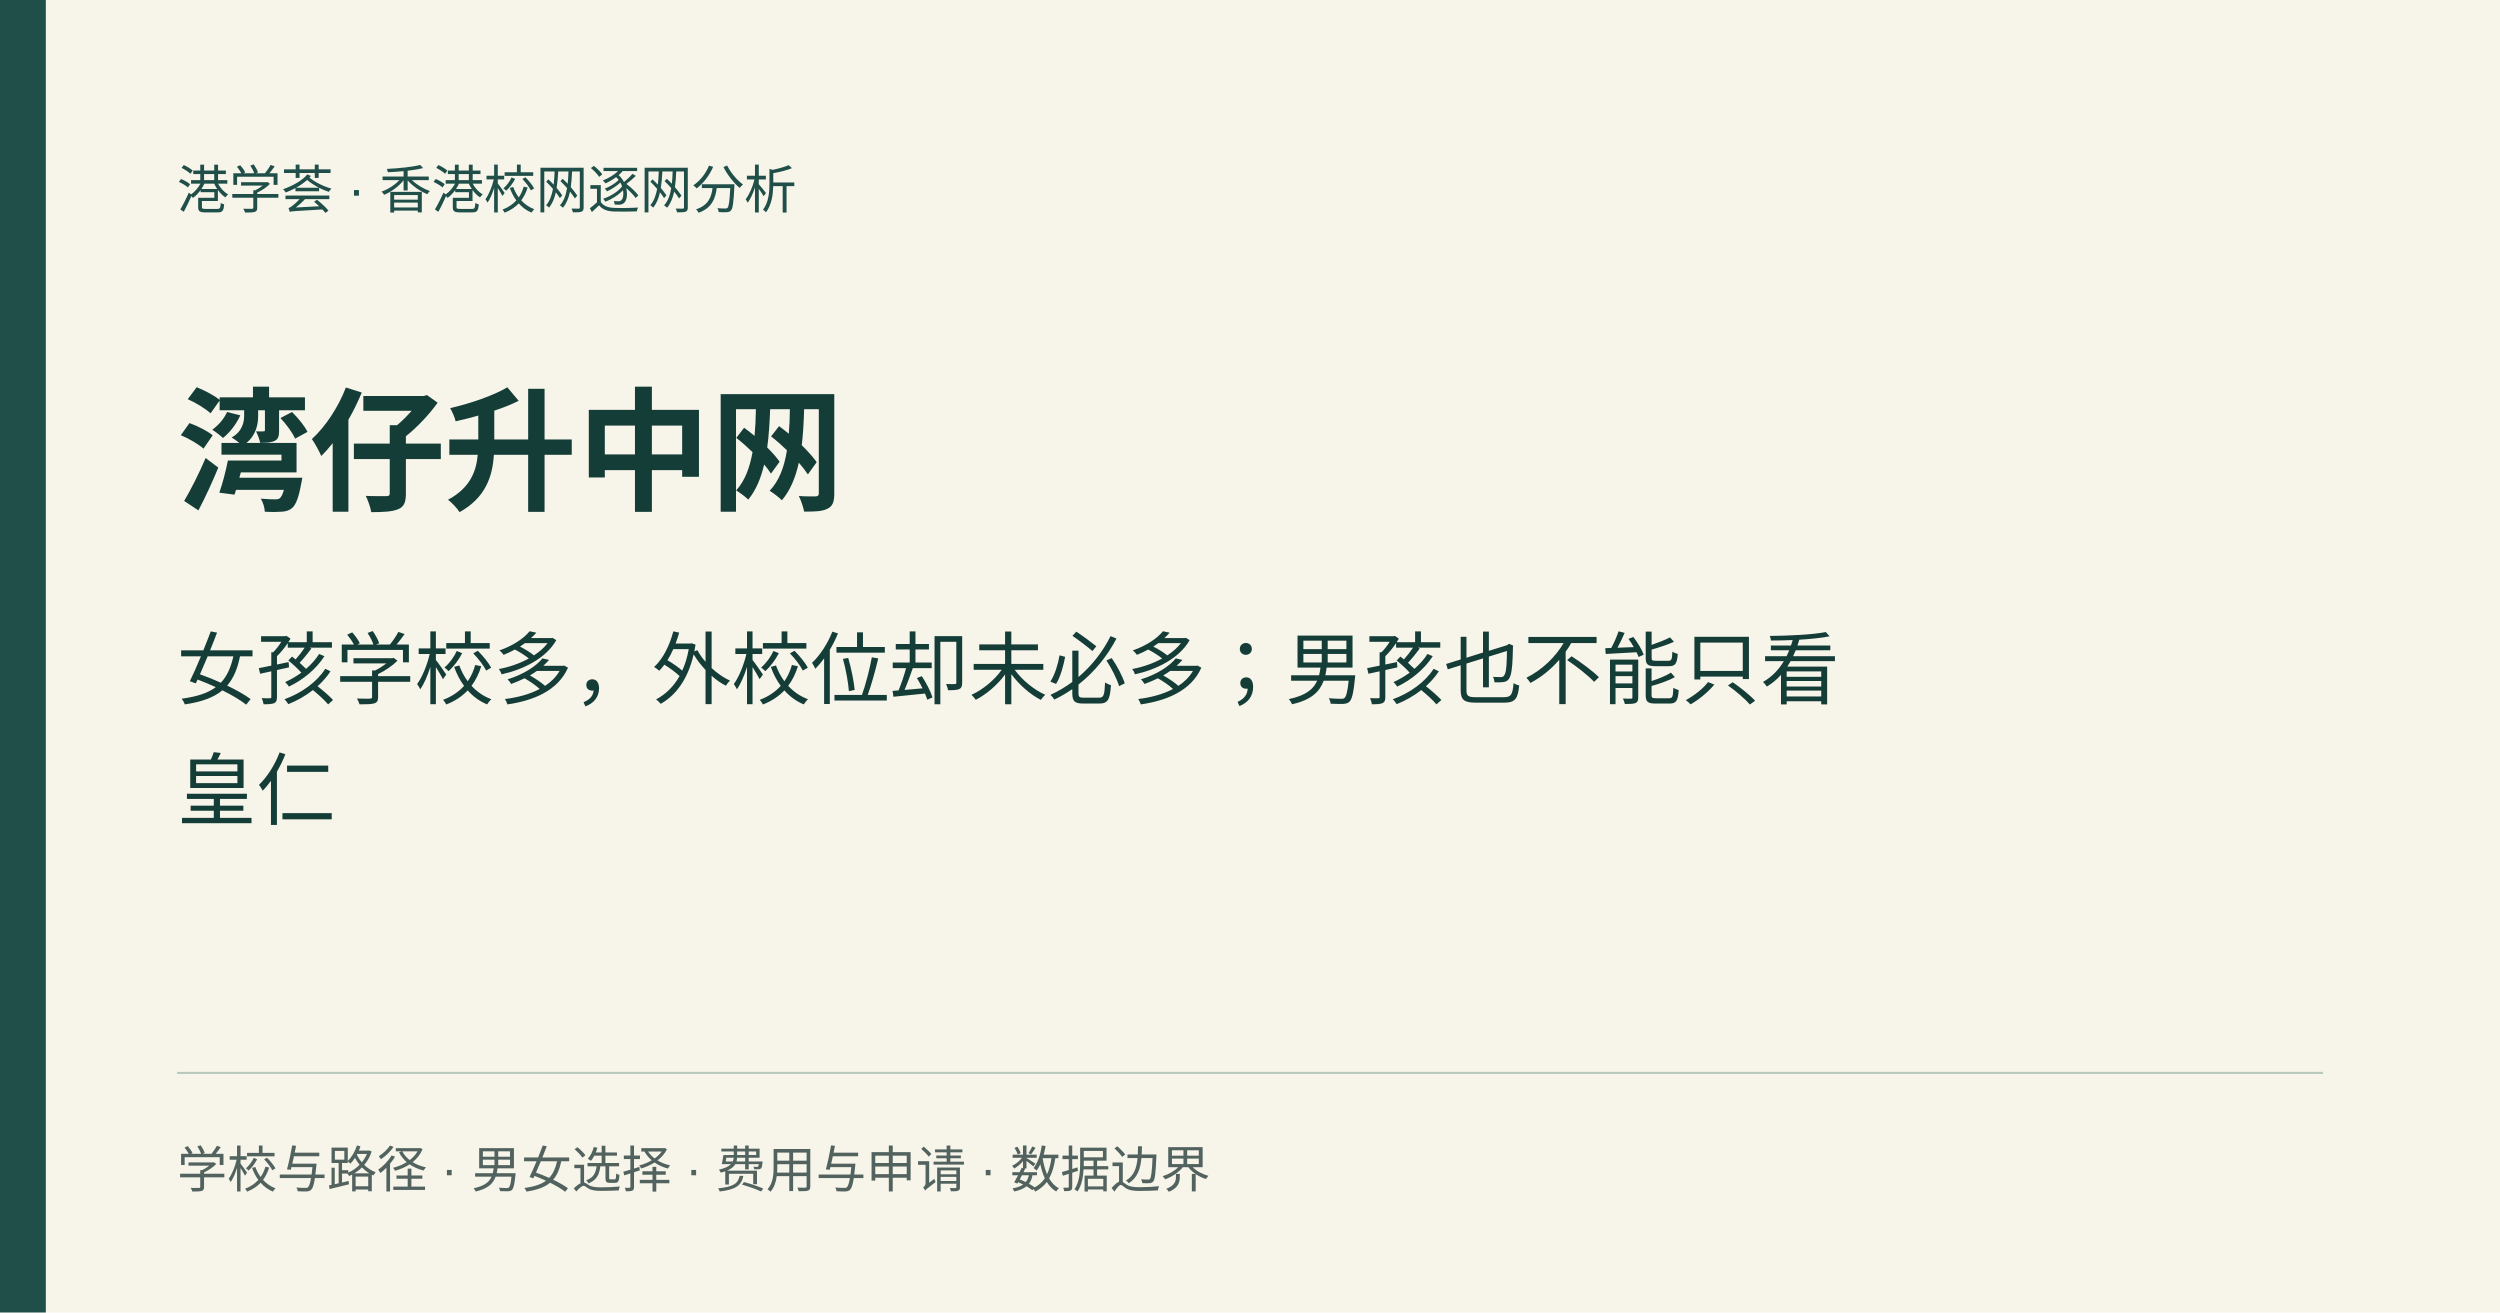
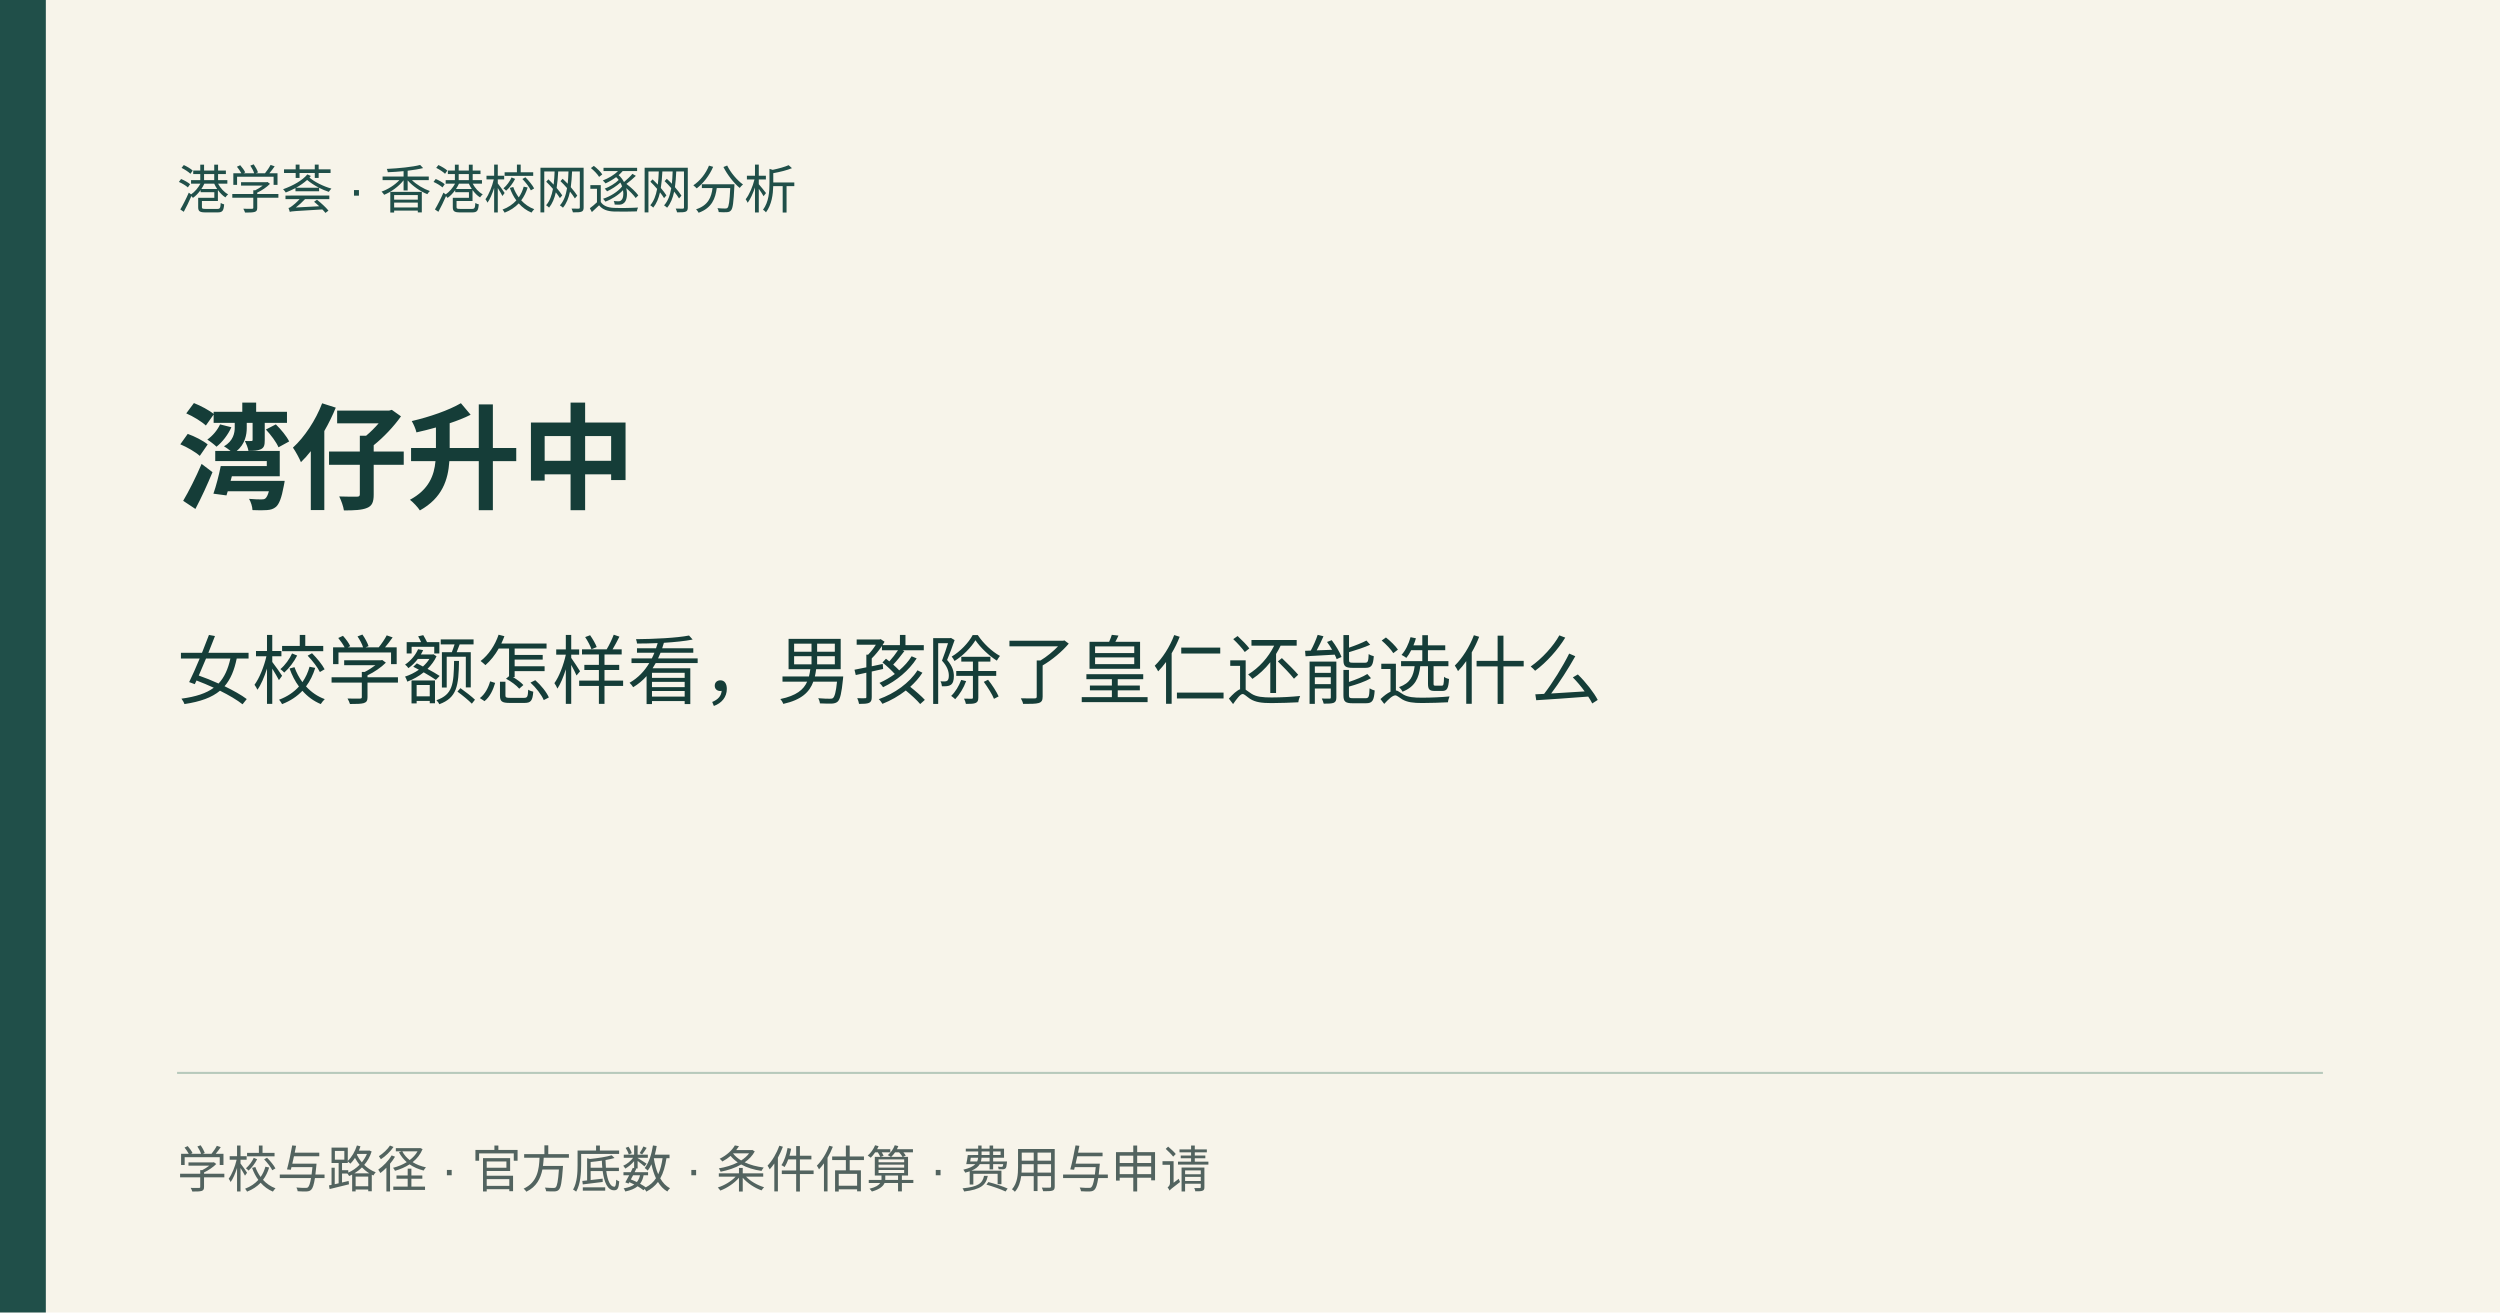
- <svg xmlns="http://www.w3.org/2000/svg" width="1200" height="630" viewBox="0 0 1200 630">
+ <svg xmlns="http://www.w3.org/2000/svg" width="1200" height="630">
  <rect width="1200" height="630" fill="#f7f4ea" />
  <rect width="22" height="630" fill="#204f49" />
  <text x="85" y="100" font-family="PingFang SC,Arial,sans-serif" font-size="25" fill="#204f49">港学荟 · 香港校网逐网分析</text>
-   <text x="85" y="240" font-family="PingFang SC,Arial,sans-serif" font-size="64" font-weight="600" fill="#153d38">湾仔升中网</text>
-   <text x="85" y="335" font-family="PingFang SC,Arial,sans-serif" font-size="38" fill="#153d38">女孩学校多，外校位却未必多；男孩也不能只看</text>
-   <text x="85" y="393" font-family="PingFang SC,Arial,sans-serif" font-size="38" fill="#153d38">皇仁</text>
+   <text x="85" y="240" font-family="PingFang SC,Arial,sans-serif" font-size="55" font-weight="600" fill="#153d38">湾仔升中</text>
+   <text x="85" y="335" font-family="PingFang SC,Arial,sans-serif" font-size="36" fill="#153d38">女校学额怎样看，男孩除了皇仁还能选什么</text>
  <path d="M85 515H1115" stroke="#b7c9bc" />
-   <text x="85" y="570" font-family="PingFang SC,Arial,sans-serif" font-size="24" fill="#52635f">学校与路径 · 男女选择 · 费用与申请 · 数据边界</text>
+   <text x="85" y="570" font-family="PingFang SC,Arial,sans-serif" font-size="24" fill="#52635f">学校与路径 · 官方底数 · 条件估算 · 费用与申请</text>
</svg>
